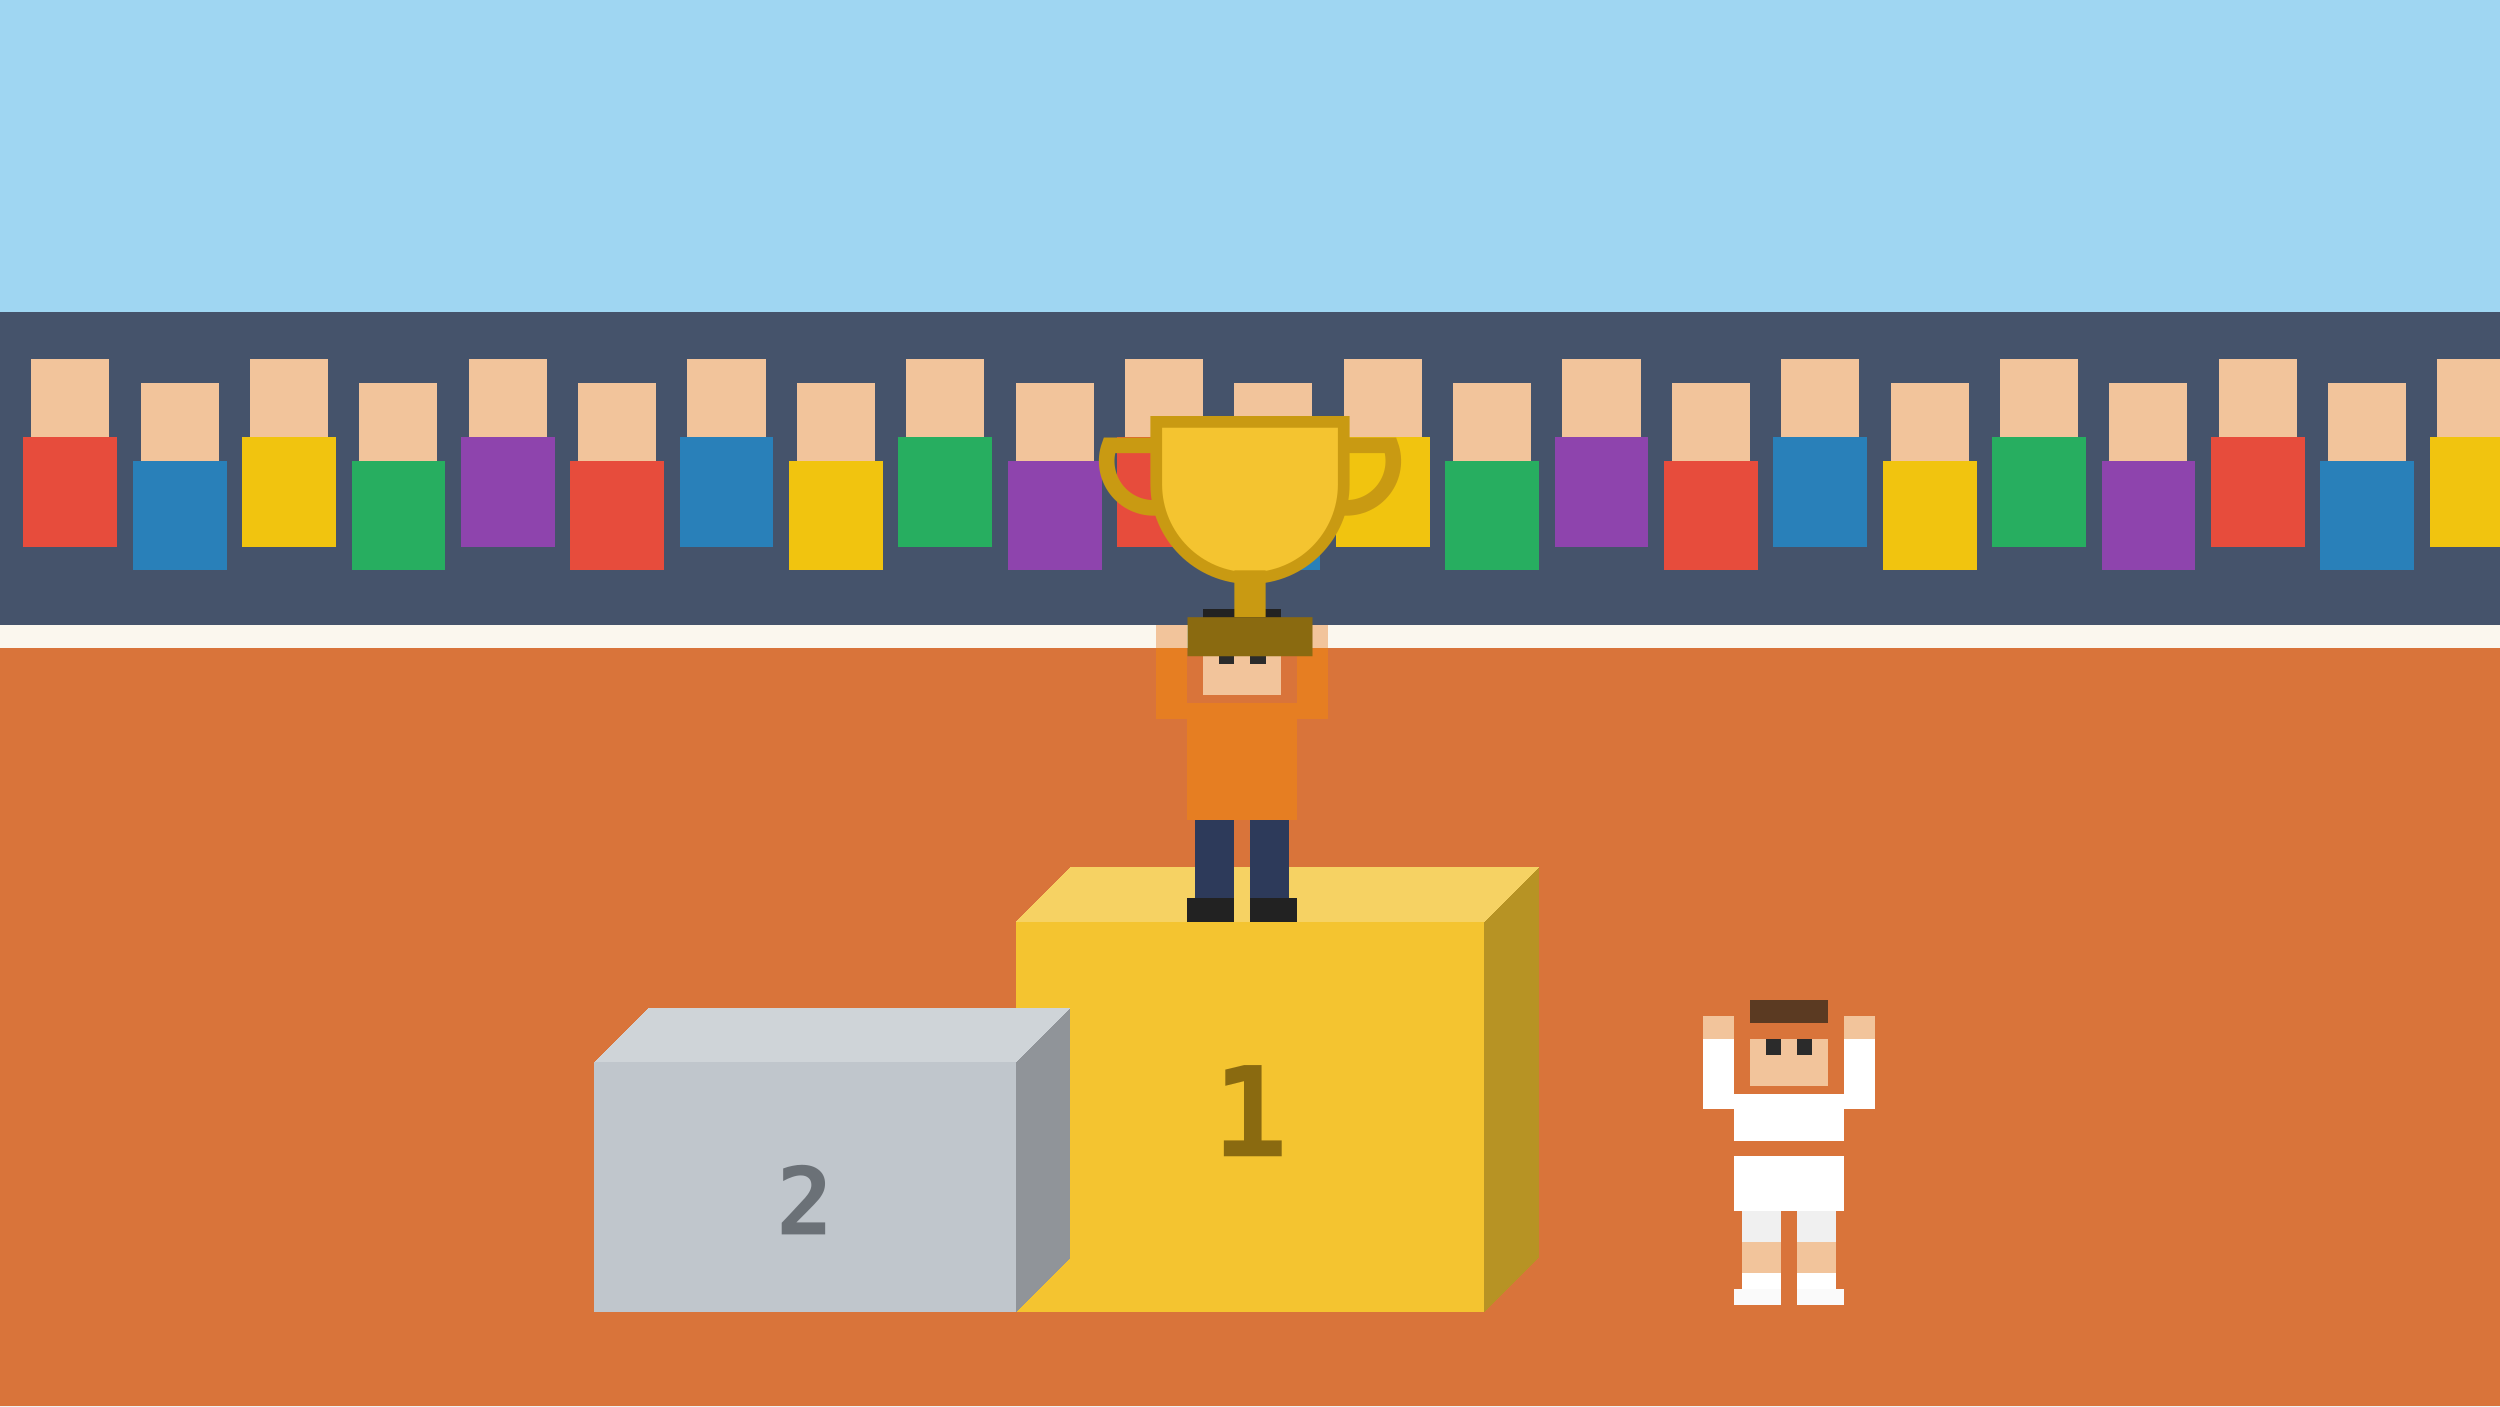
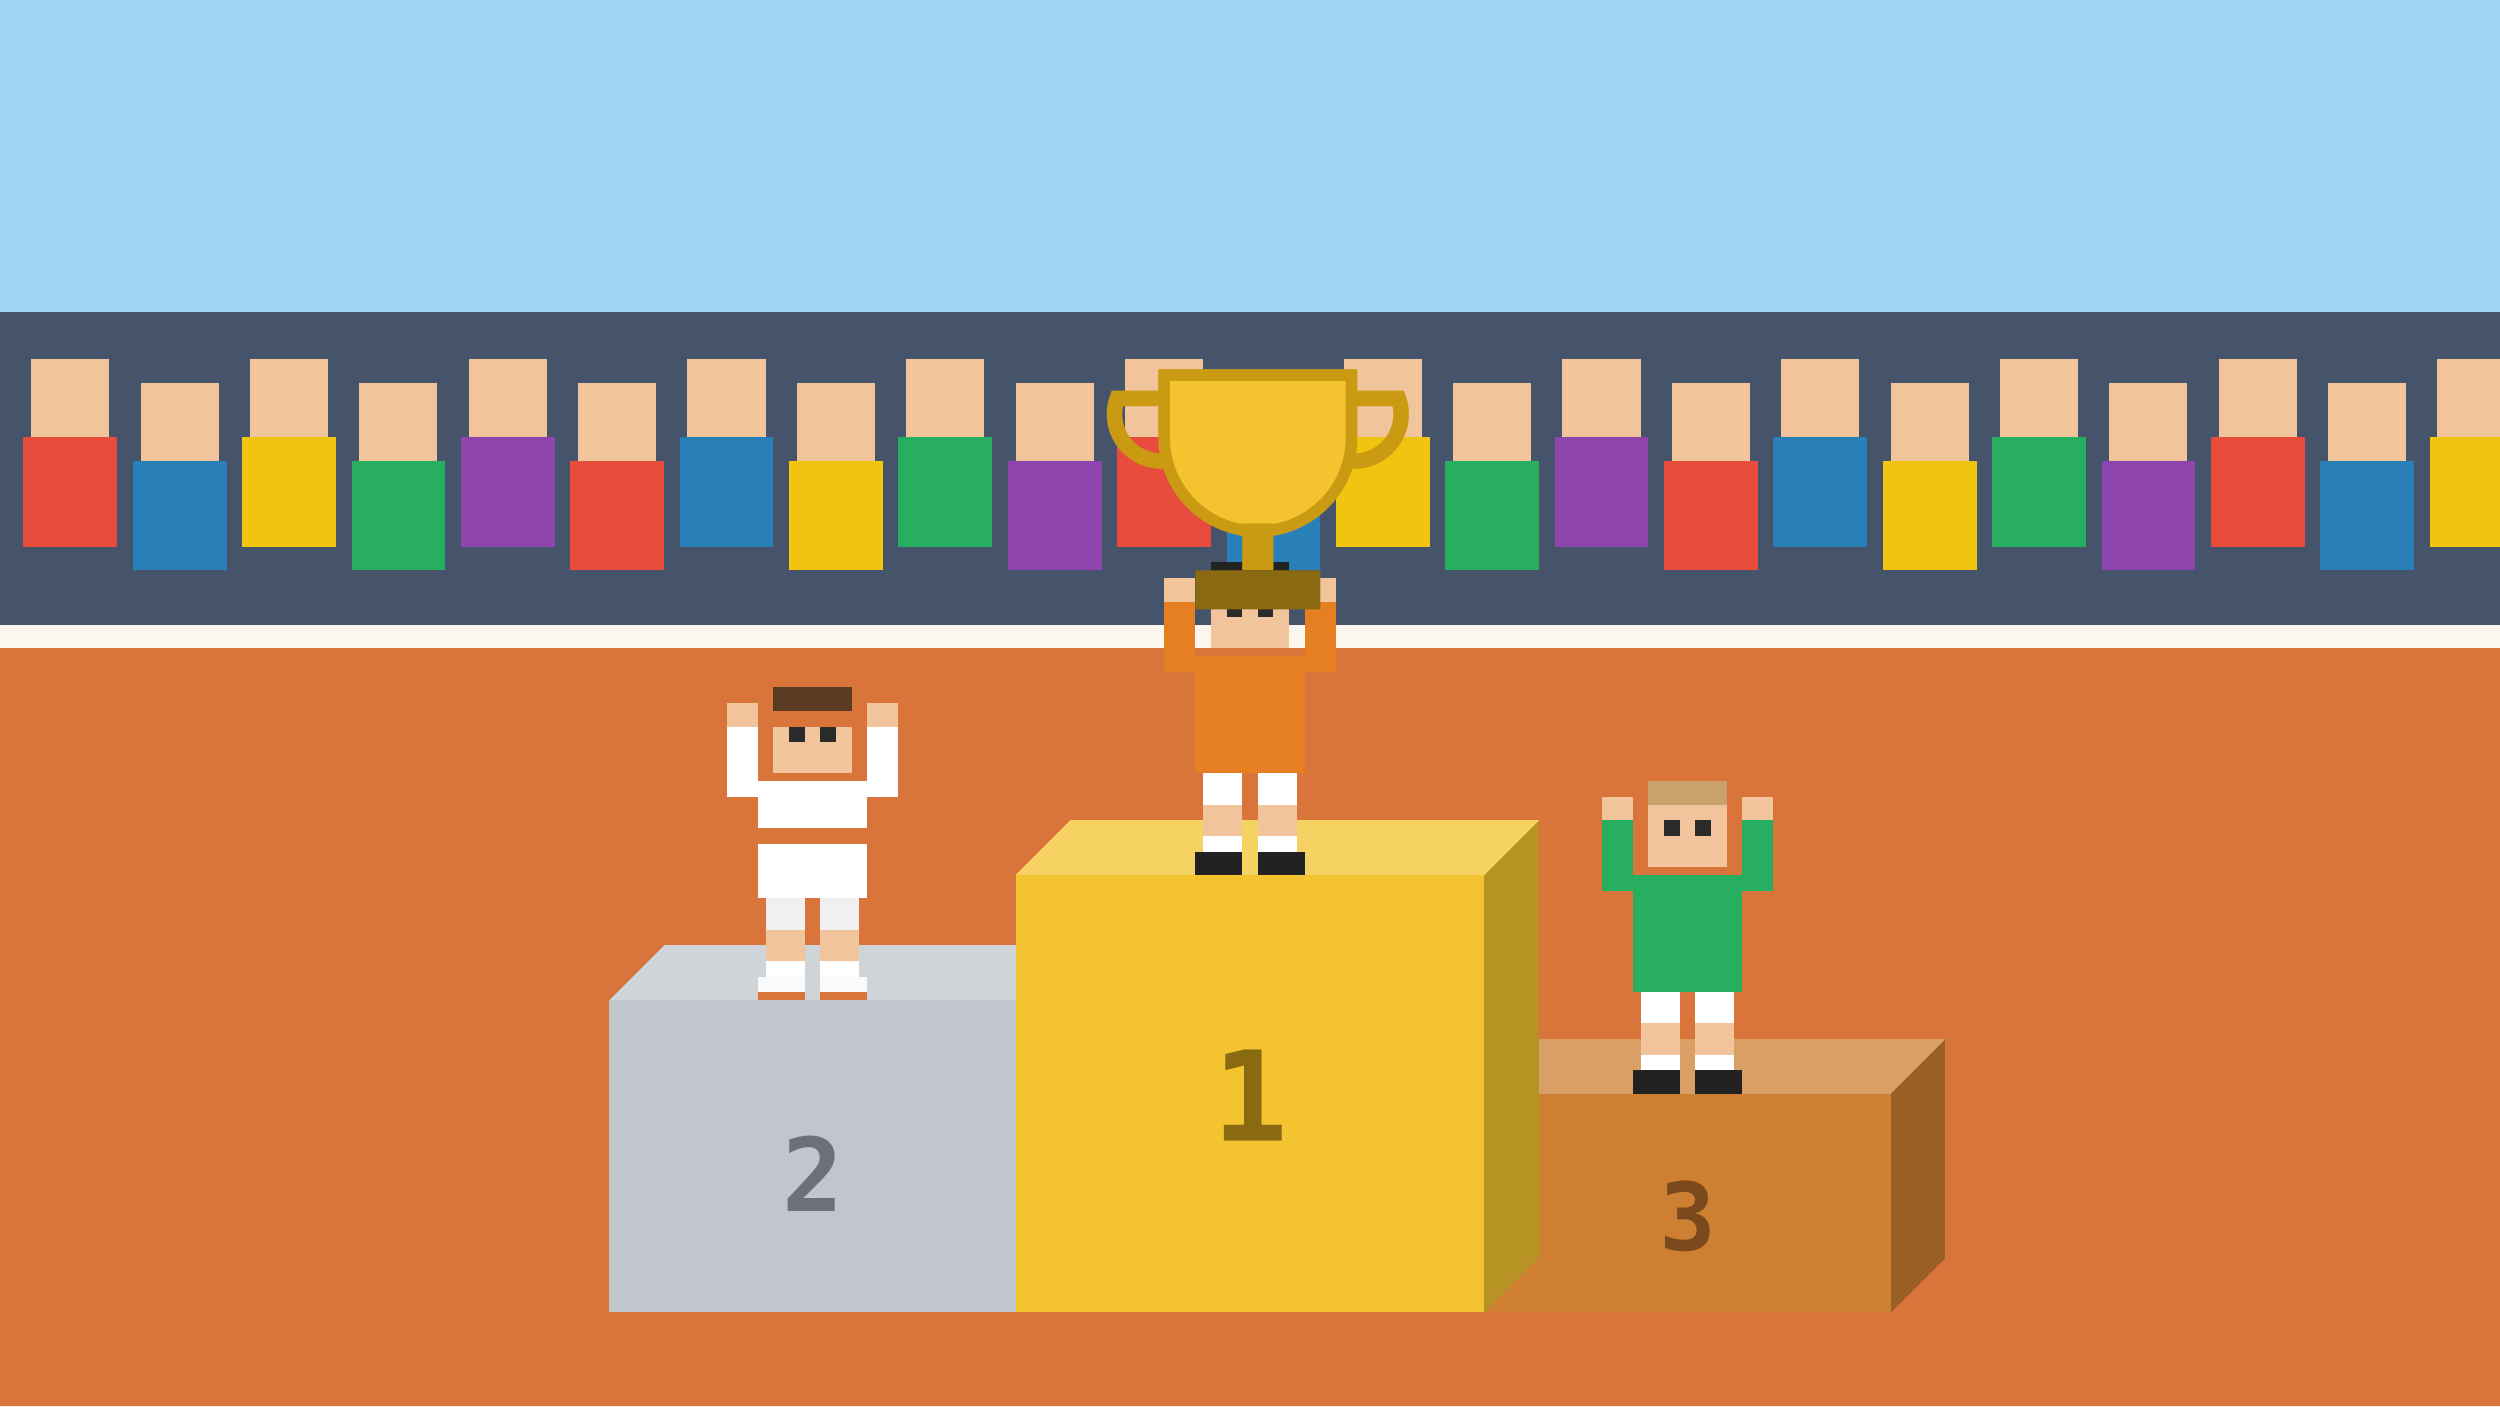
<svg xmlns="http://www.w3.org/2000/svg" viewBox="0 0 320 180" shape-rendering="crispEdges">
  <defs />
  <rect x="0" y="0" width="320" height="180" fill="#9fd6f2" />
  <rect x="0" y="40" width="320" height="40" fill="#45536b" />
  <g>
    <animateTransform attributeName="transform" type="translate" values="0 0;0 -2;0 0" dur="0.90s" begin="0.0s" repeatCount="indefinite" />
    <rect x="4" y="46" width="10" height="10" fill="#f2c49b" />
    <rect x="3" y="56" width="12" height="14" fill="#e74c3c" />
  </g>
  <g>
    <animateTransform attributeName="transform" type="translate" values="0 0;0 -2;0 0" dur="1.05s" begin="0.2s" repeatCount="indefinite" />
    <rect x="18" y="49" width="10" height="10" fill="#f2c49b" />
    <rect x="17" y="59" width="12" height="14" fill="#2980b9" />
  </g>
  <g>
    <animateTransform attributeName="transform" type="translate" values="0 0;0 -2;0 0" dur="1.20s" begin="0.4s" repeatCount="indefinite" />
    <rect x="32" y="46" width="10" height="10" fill="#f2c49b" />
    <rect x="31" y="56" width="12" height="14" fill="#f1c40f" />
  </g>
  <g>
    <animateTransform attributeName="transform" type="translate" values="0 0;0 -2;0 0" dur="1.35s" begin="0.6s" repeatCount="indefinite" />
    <rect x="46" y="49" width="10" height="10" fill="#f2c49b" />
    <rect x="45" y="59" width="12" height="14" fill="#27ae60" />
  </g>
  <g>
    <animateTransform attributeName="transform" type="translate" values="0 0;0 -2;0 0" dur="0.90s" begin="0.8s" repeatCount="indefinite" />
    <rect x="60" y="46" width="10" height="10" fill="#f2c49b" />
    <rect x="59" y="56" width="12" height="14" fill="#8e44ad" />
  </g>
  <g>
    <animateTransform attributeName="transform" type="translate" values="0 0;0 -2;0 0" dur="1.05s" begin="0.0s" repeatCount="indefinite" />
    <rect x="74" y="49" width="10" height="10" fill="#f2c49b" />
    <rect x="73" y="59" width="12" height="14" fill="#e74c3c" />
  </g>
  <g>
    <animateTransform attributeName="transform" type="translate" values="0 0;0 -2;0 0" dur="1.20s" begin="0.2s" repeatCount="indefinite" />
    <rect x="88" y="46" width="10" height="10" fill="#f2c49b" />
    <rect x="87" y="56" width="12" height="14" fill="#2980b9" />
  </g>
  <g>
    <animateTransform attributeName="transform" type="translate" values="0 0;0 -2;0 0" dur="1.35s" begin="0.4s" repeatCount="indefinite" />
    <rect x="102" y="49" width="10" height="10" fill="#f2c49b" />
    <rect x="101" y="59" width="12" height="14" fill="#f1c40f" />
  </g>
  <g>
    <animateTransform attributeName="transform" type="translate" values="0 0;0 -2;0 0" dur="0.90s" begin="0.6s" repeatCount="indefinite" />
    <rect x="116" y="46" width="10" height="10" fill="#f2c49b" />
    <rect x="115" y="56" width="12" height="14" fill="#27ae60" />
  </g>
  <g>
    <animateTransform attributeName="transform" type="translate" values="0 0;0 -2;0 0" dur="1.05s" begin="0.8s" repeatCount="indefinite" />
    <rect x="130" y="49" width="10" height="10" fill="#f2c49b" />
    <rect x="129" y="59" width="12" height="14" fill="#8e44ad" />
  </g>
  <g>
    <animateTransform attributeName="transform" type="translate" values="0 0;0 -2;0 0" dur="1.20s" begin="0.0s" repeatCount="indefinite" />
    <rect x="144" y="46" width="10" height="10" fill="#f2c49b" />
    <rect x="143" y="56" width="12" height="14" fill="#e74c3c" />
  </g>
  <g>
    <animateTransform attributeName="transform" type="translate" values="0 0;0 -2;0 0" dur="1.35s" begin="0.2s" repeatCount="indefinite" />
    <rect x="158" y="49" width="10" height="10" fill="#f2c49b" />
    <rect x="157" y="59" width="12" height="14" fill="#2980b9" />
  </g>
  <g>
    <animateTransform attributeName="transform" type="translate" values="0 0;0 -2;0 0" dur="0.90s" begin="0.4s" repeatCount="indefinite" />
    <rect x="172" y="46" width="10" height="10" fill="#f2c49b" />
    <rect x="171" y="56" width="12" height="14" fill="#f1c40f" />
  </g>
  <g>
    <animateTransform attributeName="transform" type="translate" values="0 0;0 -2;0 0" dur="1.05s" begin="0.6s" repeatCount="indefinite" />
    <rect x="186" y="49" width="10" height="10" fill="#f2c49b" />
    <rect x="185" y="59" width="12" height="14" fill="#27ae60" />
  </g>
  <g>
    <animateTransform attributeName="transform" type="translate" values="0 0;0 -2;0 0" dur="1.20s" begin="0.8s" repeatCount="indefinite" />
    <rect x="200" y="46" width="10" height="10" fill="#f2c49b" />
    <rect x="199" y="56" width="12" height="14" fill="#8e44ad" />
  </g>
  <g>
    <animateTransform attributeName="transform" type="translate" values="0 0;0 -2;0 0" dur="1.35s" begin="0.0s" repeatCount="indefinite" />
    <rect x="214" y="49" width="10" height="10" fill="#f2c49b" />
    <rect x="213" y="59" width="12" height="14" fill="#e74c3c" />
  </g>
  <g>
    <animateTransform attributeName="transform" type="translate" values="0 0;0 -2;0 0" dur="0.90s" begin="0.2s" repeatCount="indefinite" />
    <rect x="228" y="46" width="10" height="10" fill="#f2c49b" />
    <rect x="227" y="56" width="12" height="14" fill="#2980b9" />
  </g>
  <g>
    <animateTransform attributeName="transform" type="translate" values="0 0;0 -2;0 0" dur="1.05s" begin="0.4s" repeatCount="indefinite" />
    <rect x="242" y="49" width="10" height="10" fill="#f2c49b" />
    <rect x="241" y="59" width="12" height="14" fill="#f1c40f" />
  </g>
  <g>
    <animateTransform attributeName="transform" type="translate" values="0 0;0 -2;0 0" dur="1.20s" begin="0.6s" repeatCount="indefinite" />
    <rect x="256" y="46" width="10" height="10" fill="#f2c49b" />
    <rect x="255" y="56" width="12" height="14" fill="#27ae60" />
  </g>
  <g>
    <animateTransform attributeName="transform" type="translate" values="0 0;0 -2;0 0" dur="1.35s" begin="0.8s" repeatCount="indefinite" />
    <rect x="270" y="49" width="10" height="10" fill="#f2c49b" />
    <rect x="269" y="59" width="12" height="14" fill="#8e44ad" />
  </g>
  <g>
    <animateTransform attributeName="transform" type="translate" values="0 0;0 -2;0 0" dur="0.90s" begin="0.0s" repeatCount="indefinite" />
    <rect x="284" y="46" width="10" height="10" fill="#f2c49b" />
    <rect x="283" y="56" width="12" height="14" fill="#e74c3c" />
  </g>
  <g>
    <animateTransform attributeName="transform" type="translate" values="0 0;0 -2;0 0" dur="1.05s" begin="0.2s" repeatCount="indefinite" />
    <rect x="298" y="49" width="10" height="10" fill="#f2c49b" />
    <rect x="297" y="59" width="12" height="14" fill="#2980b9" />
  </g>
  <g>
    <animateTransform attributeName="transform" type="translate" values="0 0;0 -2;0 0" dur="1.20s" begin="0.4s" repeatCount="indefinite" />
    <rect x="312" y="46" width="10" height="10" fill="#f2c49b" />
    <rect x="311" y="56" width="12" height="14" fill="#f1c40f" />
  </g>
  <rect x="0" y="80" width="320" height="100" fill="#d9743a" />
  <rect x="0" y="80" width="320" height="3" fill="#fbf7ee" />
-   <polygon points="130,118 137,111 197,111 190,118" fill="#f6d263" />
-   <polygon points="190,118 197,111 197,161 190,168" fill="#b79324" />
-   <rect x="130" y="118" width="60" height="50" fill="#f4c430" />
-   <polygon points="76,136 83,129 137,129 130,136" fill="#cfd4d8" />
-   <polygon points="130,136 137,129 137,161 130,168" fill="#909499" />
-   <rect x="76" y="136" width="54" height="32" fill="#c0c6cc" />
-   <text x="160" y="148" font-family="monospace" font-size="16" font-weight="bold" text-anchor="middle" fill="#8a6a10">1</text>
-   <text x="103" y="158" font-family="monospace" font-size="12" font-weight="bold" text-anchor="middle" fill="#6b7177">2</text>
-   <g>
-     <animateTransform attributeName="transform" type="translate" values="0 0;0 -1.00;0 0" keyTimes="0;0.5;1" calcMode="spline" keySplines="0.4 0 0.6 1;0.4 0 0.6 1" dur="2.0s" begin="0.8s" repeatCount="indefinite" />
-     <rect x="153.0" y="104.0" width="5.0" height="12.0" fill="#2d3a5a" />
-     <rect x="160.0" y="104.0" width="5.0" height="12.0" fill="#2d3a5a" />
-     <rect x="152.0" y="115.0" width="6.0" height="3.0" fill="#222222" />
-     <rect x="160.0" y="115.0" width="6.0" height="3.0" fill="#222222" />
-     <rect x="152.0" y="90.0" width="14.0" height="15.0" fill="#e67e22" />
-     <rect x="154.0" y="78.0" width="10.0" height="11.0" fill="#f2c49b" />
-     <rect x="154.0" y="78.0" width="10.0" height="3.0" fill="#222222" />
-     <rect x="156.0" y="83.0" width="2.0" height="2.0" fill="#2b2b2b" />
-     <rect x="160.0" y="83.0" width="2.0" height="2.0" fill="#2b2b2b" />
-     <rect x="148.0" y="82.0" width="4.0" height="10.0" fill="#e67e22" />
-     <rect x="166.0" y="82.0" width="4.0" height="10.0" fill="#e67e22" />
-     <rect x="148.0" y="80.0" width="4.0" height="3.0" fill="#f2c49b" />
-     <rect x="166.0" y="80.0" width="4.0" height="3.0" fill="#f2c49b" />
+   <polygon points="78,128 85,121 137,121 130,128" fill="#cfd4d8" />
+   <polygon points="130,128 137,121 137,161 130,168" fill="#909499" />
+   <rect x="78" y="128" width="52" height="40" fill="#c0c6cc" />
+   <polygon points="190,140 197,133 249,133 242,140" fill="#d99f65" />
+   <polygon points="242,140 249,133 249,161 242,168" fill="#995f25" />
+   <rect x="190" y="140" width="52" height="28" fill="#cd7f32" />
+   <polygon points="130,112 137,105 197,105 190,112" fill="#f6d263" />
+   <polygon points="190,112 197,105 197,161 190,168" fill="#b79324" />
+   <rect x="130" y="112" width="60" height="56" fill="#f4c430" />
+   <text x="160" y="146" font-family="monospace" font-size="16" font-weight="bold" text-anchor="middle" fill="#8a6a10">1</text>
+   <text x="104" y="155" font-family="monospace" font-size="13" font-weight="bold" text-anchor="middle" fill="#6b7177">2</text>
+   <text x="216" y="160" font-family="monospace" font-size="12" font-weight="bold" text-anchor="middle" fill="#7a4a1c">3</text>
+   <g>
+     <animateTransform attributeName="transform" type="translate" values="0 0;0 -1.00;0 0" keyTimes="0;0.5;1" calcMode="spline" keySplines="0.4 0 0.6 1;0.4 0 0.6 1" dur="2.2s" begin="0.0s" repeatCount="indefinite" />
+     <rect x="154.0" y="98.0" width="5.0" height="5.0" fill="#ffffff" />
+     <rect x="161.0" y="98.0" width="5.0" height="5.0" fill="#ffffff" />
+     <rect x="154.0" y="103.0" width="5.0" height="4.0" fill="#f2c49b" />
+     <rect x="161.0" y="103.0" width="5.0" height="4.0" fill="#f2c49b" />
+     <rect x="154.0" y="107.0" width="5.0" height="2.0" fill="#ffffff" />
+     <rect x="161.0" y="107.0" width="5.0" height="2.0" fill="#ffffff" />
+     <rect x="153.0" y="109.0" width="6.0" height="3.0" fill="#222222" />
+     <rect x="161.0" y="109.0" width="6.0" height="3.0" fill="#222222" />
+     <rect x="153.0" y="84.0" width="14.0" height="15.0" fill="#e67e22" />
+     <rect x="155.0" y="72.0" width="10.0" height="11.0" fill="#f2c49b" />
+     <rect x="155.0" y="72.0" width="10.0" height="3.0" fill="#222222" />
+     <rect x="157.0" y="77.0" width="2.0" height="2.0" fill="#2b2b2b" />
+     <rect x="161.0" y="77.0" width="2.0" height="2.0" fill="#2b2b2b" />
+     <rect x="149.0" y="76.0" width="4.0" height="10.0" fill="#e67e22" />
+     <rect x="167.0" y="76.0" width="4.0" height="10.0" fill="#e67e22" />
+     <rect x="149.0" y="74.0" width="4.0" height="3.0" fill="#f2c49b" />
+     <rect x="167.0" y="74.0" width="4.0" height="3.0" fill="#f2c49b" />
    <g opacity="0">
-       <animate attributeName="opacity" values="0;0;1;0" keyTimes="0;0.92;0.96;1" dur="4.75s" begin="2.1s" repeatCount="indefinite" />
-       <rect x="156.0" y="83.0" width="2.0" height="2.0" fill="#f2c49b" />
-       <rect x="160.0" y="83.0" width="2.0" height="2.0" fill="#f2c49b" />
+       <animate attributeName="opacity" values="0;0;1;0" keyTimes="0;0.92;0.96;1" dur="6.10s" begin="1.4s" repeatCount="indefinite" />
+       <rect x="157.0" y="77.0" width="2.0" height="2.0" fill="#f2c49b" />
+       <rect x="161.0" y="77.0" width="2.0" height="2.0" fill="#f2c49b" />
    </g>
  </g>
  <g shape-rendering="auto">
-     <path d="M 148 54 h 24 v 8 a 12 12 0 0 1 -24 0 z" fill="#f4c430" stroke="#c99a12" stroke-width="1.5" />
-     <path d="M 148 57 h -6 a 6 6 0 0 0 6 8" fill="none" stroke="#c99a12" stroke-width="2" />
-     <path d="M 172 57 h 6 a 6 6 0 0 1 -6 8" fill="none" stroke="#c99a12" stroke-width="2" />
-     <rect x="158" y="73" width="4" height="6" fill="#c99a12" />
-     <rect x="152" y="79" width="16" height="5" fill="#8a6a10" />
+     <path d="M 149 48 h 24 v 8 a 12 12 0 0 1 -24 0 z" fill="#f4c430" stroke="#c99a12" stroke-width="1.5" />
+     <path d="M 149 51 h -6 a 6 6 0 0 0 6 8" fill="none" stroke="#c99a12" stroke-width="2" />
+     <path d="M 173 51 h 6 a 6 6 0 0 1 -6 8" fill="none" stroke="#c99a12" stroke-width="2" />
+     <rect x="159" y="67" width="4" height="6" fill="#c99a12" />
+     <rect x="153" y="73" width="16" height="5" fill="#8a6a10" />
  </g>
  <g shape-rendering="auto">
    <circle cx="20" cy="48" r="3" fill="#ffffff" opacity="0">
      <animate attributeName="opacity" values="0;0;1;0" keyTimes="0;0.85;0.88;1" dur="1.60s" begin="0.0s" repeatCount="indefinite" />
    </circle>
  </g>
  <g shape-rendering="auto">
    <circle cx="73" cy="55" r="3" fill="#ffffff" opacity="0">
      <animate attributeName="opacity" values="0;0;1;0" keyTimes="0;0.85;0.88;1" dur="1.95s" begin="0.3s" repeatCount="indefinite" />
    </circle>
  </g>
  <g shape-rendering="auto">
    <circle cx="126" cy="62" r="3" fill="#ffffff" opacity="0">
      <animate attributeName="opacity" values="0;0;1;0" keyTimes="0;0.85;0.88;1" dur="2.30s" begin="0.6s" repeatCount="indefinite" />
    </circle>
  </g>
  <g shape-rendering="auto">
    <circle cx="179" cy="69" r="3" fill="#ffffff" opacity="0">
      <animate attributeName="opacity" values="0;0;1;0" keyTimes="0;0.85;0.88;1" dur="2.65s" begin="0.9s" repeatCount="indefinite" />
    </circle>
  </g>
  <g>
    <animateTransform attributeName="transform" type="translate" values="0 0; 0 -2; 0 0" dur="0.5s" repeatCount="indefinite" />
    <g>
-       <animateTransform attributeName="transform" type="translate" values="0 0;0 -1.00;0 0" keyTimes="0;0.5;1" calcMode="spline" keySplines="0.4 0 0.6 1;0.4 0 0.6 1" dur="2.0s" begin="0.0s" repeatCount="indefinite" />
-       <rect x="223.0" y="154.0" width="5.0" height="5.0" fill="#f0f0f0" />
-       <rect x="230.0" y="154.0" width="5.0" height="5.0" fill="#f0f0f0" />
-       <rect x="223.0" y="159.0" width="5.0" height="4.0" fill="#f2c49b" />
-       <rect x="230.0" y="159.0" width="5.0" height="4.0" fill="#f2c49b" />
-       <rect x="223.0" y="163.0" width="5.0" height="2.0" fill="#ffffff" />
-       <rect x="230.0" y="163.0" width="5.0" height="2.0" fill="#ffffff" />
-       <rect x="222.0" y="165.0" width="6.0" height="3.0" fill="#fafafa" />
-       <rect x="230.0" y="165.0" width="6.0" height="3.0" fill="#fafafa" />
-       <rect x="222.0" y="140.0" width="14.0" height="15.0" fill="#ffffff" />
-       <rect x="224.0" y="128.0" width="10.0" height="11.0" fill="#f2c49b" />
-       <rect x="224.0" y="128.0" width="10.0" height="3.0" fill="#5b3a22" />
-       <rect x="226.0" y="133.0" width="2.0" height="2.0" fill="#2b2b2b" />
-       <rect x="230.0" y="133.0" width="2.0" height="2.0" fill="#2b2b2b" />
-       <rect x="218.0" y="132.0" width="4.0" height="10.0" fill="#ffffff" />
-       <rect x="236.0" y="132.0" width="4.0" height="10.0" fill="#ffffff" />
-       <rect x="218.0" y="130.0" width="4.0" height="3.0" fill="#f2c49b" />
-       <rect x="236.0" y="130.0" width="4.0" height="3.0" fill="#f2c49b" />
-       <rect x="224.0" y="131.0" width="10.0" height="2.0" fill="#d9743a" />
-       <rect x="222.0" y="146.0" width="14.0" height="2.0" fill="#d9743a" />
-       <rect x="222.0" y="167.0" width="6.0" height="1.0" fill="#d9743a" />
-       <rect x="230.0" y="167.0" width="6.0" height="1.0" fill="#d9743a" />
+       <animateTransform attributeName="transform" type="translate" values="0 0;0 -1.00;0 0" keyTimes="0;0.5;1" calcMode="spline" keySplines="0.4 0 0.6 1;0.4 0 0.6 1" dur="2.2s" begin="0.4s" repeatCount="indefinite" />
+       <rect x="98.0" y="114.0" width="5.0" height="5.0" fill="#f0f0f0" />
+       <rect x="105.0" y="114.0" width="5.0" height="5.0" fill="#f0f0f0" />
+       <rect x="98.0" y="119.0" width="5.0" height="4.0" fill="#f2c49b" />
+       <rect x="105.0" y="119.0" width="5.0" height="4.0" fill="#f2c49b" />
+       <rect x="98.0" y="123.0" width="5.0" height="2.0" fill="#ffffff" />
+       <rect x="105.0" y="123.0" width="5.0" height="2.0" fill="#ffffff" />
+       <rect x="97.0" y="125.0" width="6.0" height="3.0" fill="#fafafa" />
+       <rect x="105.0" y="125.0" width="6.0" height="3.0" fill="#fafafa" />
+       <rect x="97.0" y="100.0" width="14.0" height="15.0" fill="#ffffff" />
+       <rect x="99.0" y="88.0" width="10.0" height="11.0" fill="#f2c49b" />
+       <rect x="99.0" y="88.0" width="10.0" height="3.0" fill="#5b3a22" />
+       <rect x="101.0" y="93.0" width="2.0" height="2.0" fill="#2b2b2b" />
+       <rect x="105.0" y="93.0" width="2.0" height="2.0" fill="#2b2b2b" />
+       <rect x="93.0" y="92.0" width="4.0" height="10.0" fill="#ffffff" />
+       <rect x="111.0" y="92.0" width="4.0" height="10.0" fill="#ffffff" />
+       <rect x="93.0" y="90.0" width="4.0" height="3.0" fill="#f2c49b" />
+       <rect x="111.0" y="90.0" width="4.0" height="3.0" fill="#f2c49b" />
+       <rect x="99.0" y="91.0" width="10.0" height="2.0" fill="#d9743a" />
+       <rect x="97.0" y="106.0" width="14.0" height="2.0" fill="#d9743a" />
+       <rect x="97.0" y="127.0" width="6.0" height="1.0" fill="#d9743a" />
+       <rect x="105.0" y="127.0" width="6.0" height="1.0" fill="#d9743a" />
+       <g opacity="0">
+         <animate attributeName="opacity" values="0;0;1;0" keyTimes="0;0.92;0.96;1" dur="5.65s" begin="2.1s" repeatCount="indefinite" />
+         <rect x="101.0" y="93.0" width="2.0" height="2.0" fill="#f2c49b" />
+         <rect x="105.0" y="93.0" width="2.0" height="2.0" fill="#f2c49b" />
+       </g>
+     </g>
+   </g>
+   <g>
+     <animateTransform attributeName="transform" type="translate" values="0 0; 0 -2; 0 0" dur="0.5s" repeatCount="indefinite" />
+     <g>
+       <animateTransform attributeName="transform" type="translate" values="0 0;0 -1.00;0 0" keyTimes="0;0.5;1" calcMode="spline" keySplines="0.4 0 0.6 1;0.4 0 0.6 1" dur="2.2s" begin="0.8s" repeatCount="indefinite" />
+       <rect x="210.0" y="126.0" width="5.0" height="5.0" fill="#ffffff" />
+       <rect x="217.0" y="126.0" width="5.0" height="5.0" fill="#ffffff" />
+       <rect x="210.0" y="131.0" width="5.0" height="4.0" fill="#f2c49b" />
+       <rect x="217.0" y="131.0" width="5.0" height="4.0" fill="#f2c49b" />
+       <rect x="210.0" y="135.0" width="5.0" height="2.0" fill="#ffffff" />
+       <rect x="217.0" y="135.0" width="5.0" height="2.0" fill="#ffffff" />
+       <rect x="209.0" y="137.0" width="6.0" height="3.0" fill="#222222" />
+       <rect x="217.0" y="137.0" width="6.0" height="3.0" fill="#222222" />
+       <rect x="209.0" y="112.0" width="14.0" height="15.0" fill="#27ae60" />
+       <rect x="211.0" y="100.0" width="10.0" height="11.0" fill="#f2c49b" />
+       <rect x="211.0" y="100.0" width="10.0" height="3.0" fill="#c9a26b" />
+       <rect x="213.0" y="105.0" width="2.0" height="2.0" fill="#2b2b2b" />
+       <rect x="217.0" y="105.0" width="2.0" height="2.0" fill="#2b2b2b" />
+       <rect x="205.0" y="104.0" width="4.0" height="10.0" fill="#27ae60" />
+       <rect x="223.0" y="104.0" width="4.0" height="10.0" fill="#27ae60" />
+       <rect x="205.0" y="102.0" width="4.0" height="3.0" fill="#f2c49b" />
+       <rect x="223.0" y="102.0" width="4.0" height="3.0" fill="#f2c49b" />
      <g opacity="0">
        <animate attributeName="opacity" values="0;0;1;0" keyTimes="0;0.92;0.96;1" dur="6.10s" begin="2.1s" repeatCount="indefinite" />
-         <rect x="226.0" y="133.0" width="2.0" height="2.0" fill="#f2c49b" />
-         <rect x="230.0" y="133.0" width="2.0" height="2.0" fill="#f2c49b" />
+         <rect x="213.0" y="105.0" width="2.0" height="2.0" fill="#f2c49b" />
+         <rect x="217.0" y="105.0" width="2.0" height="2.0" fill="#f2c49b" />
      </g>
    </g>
  </g>
</svg>
